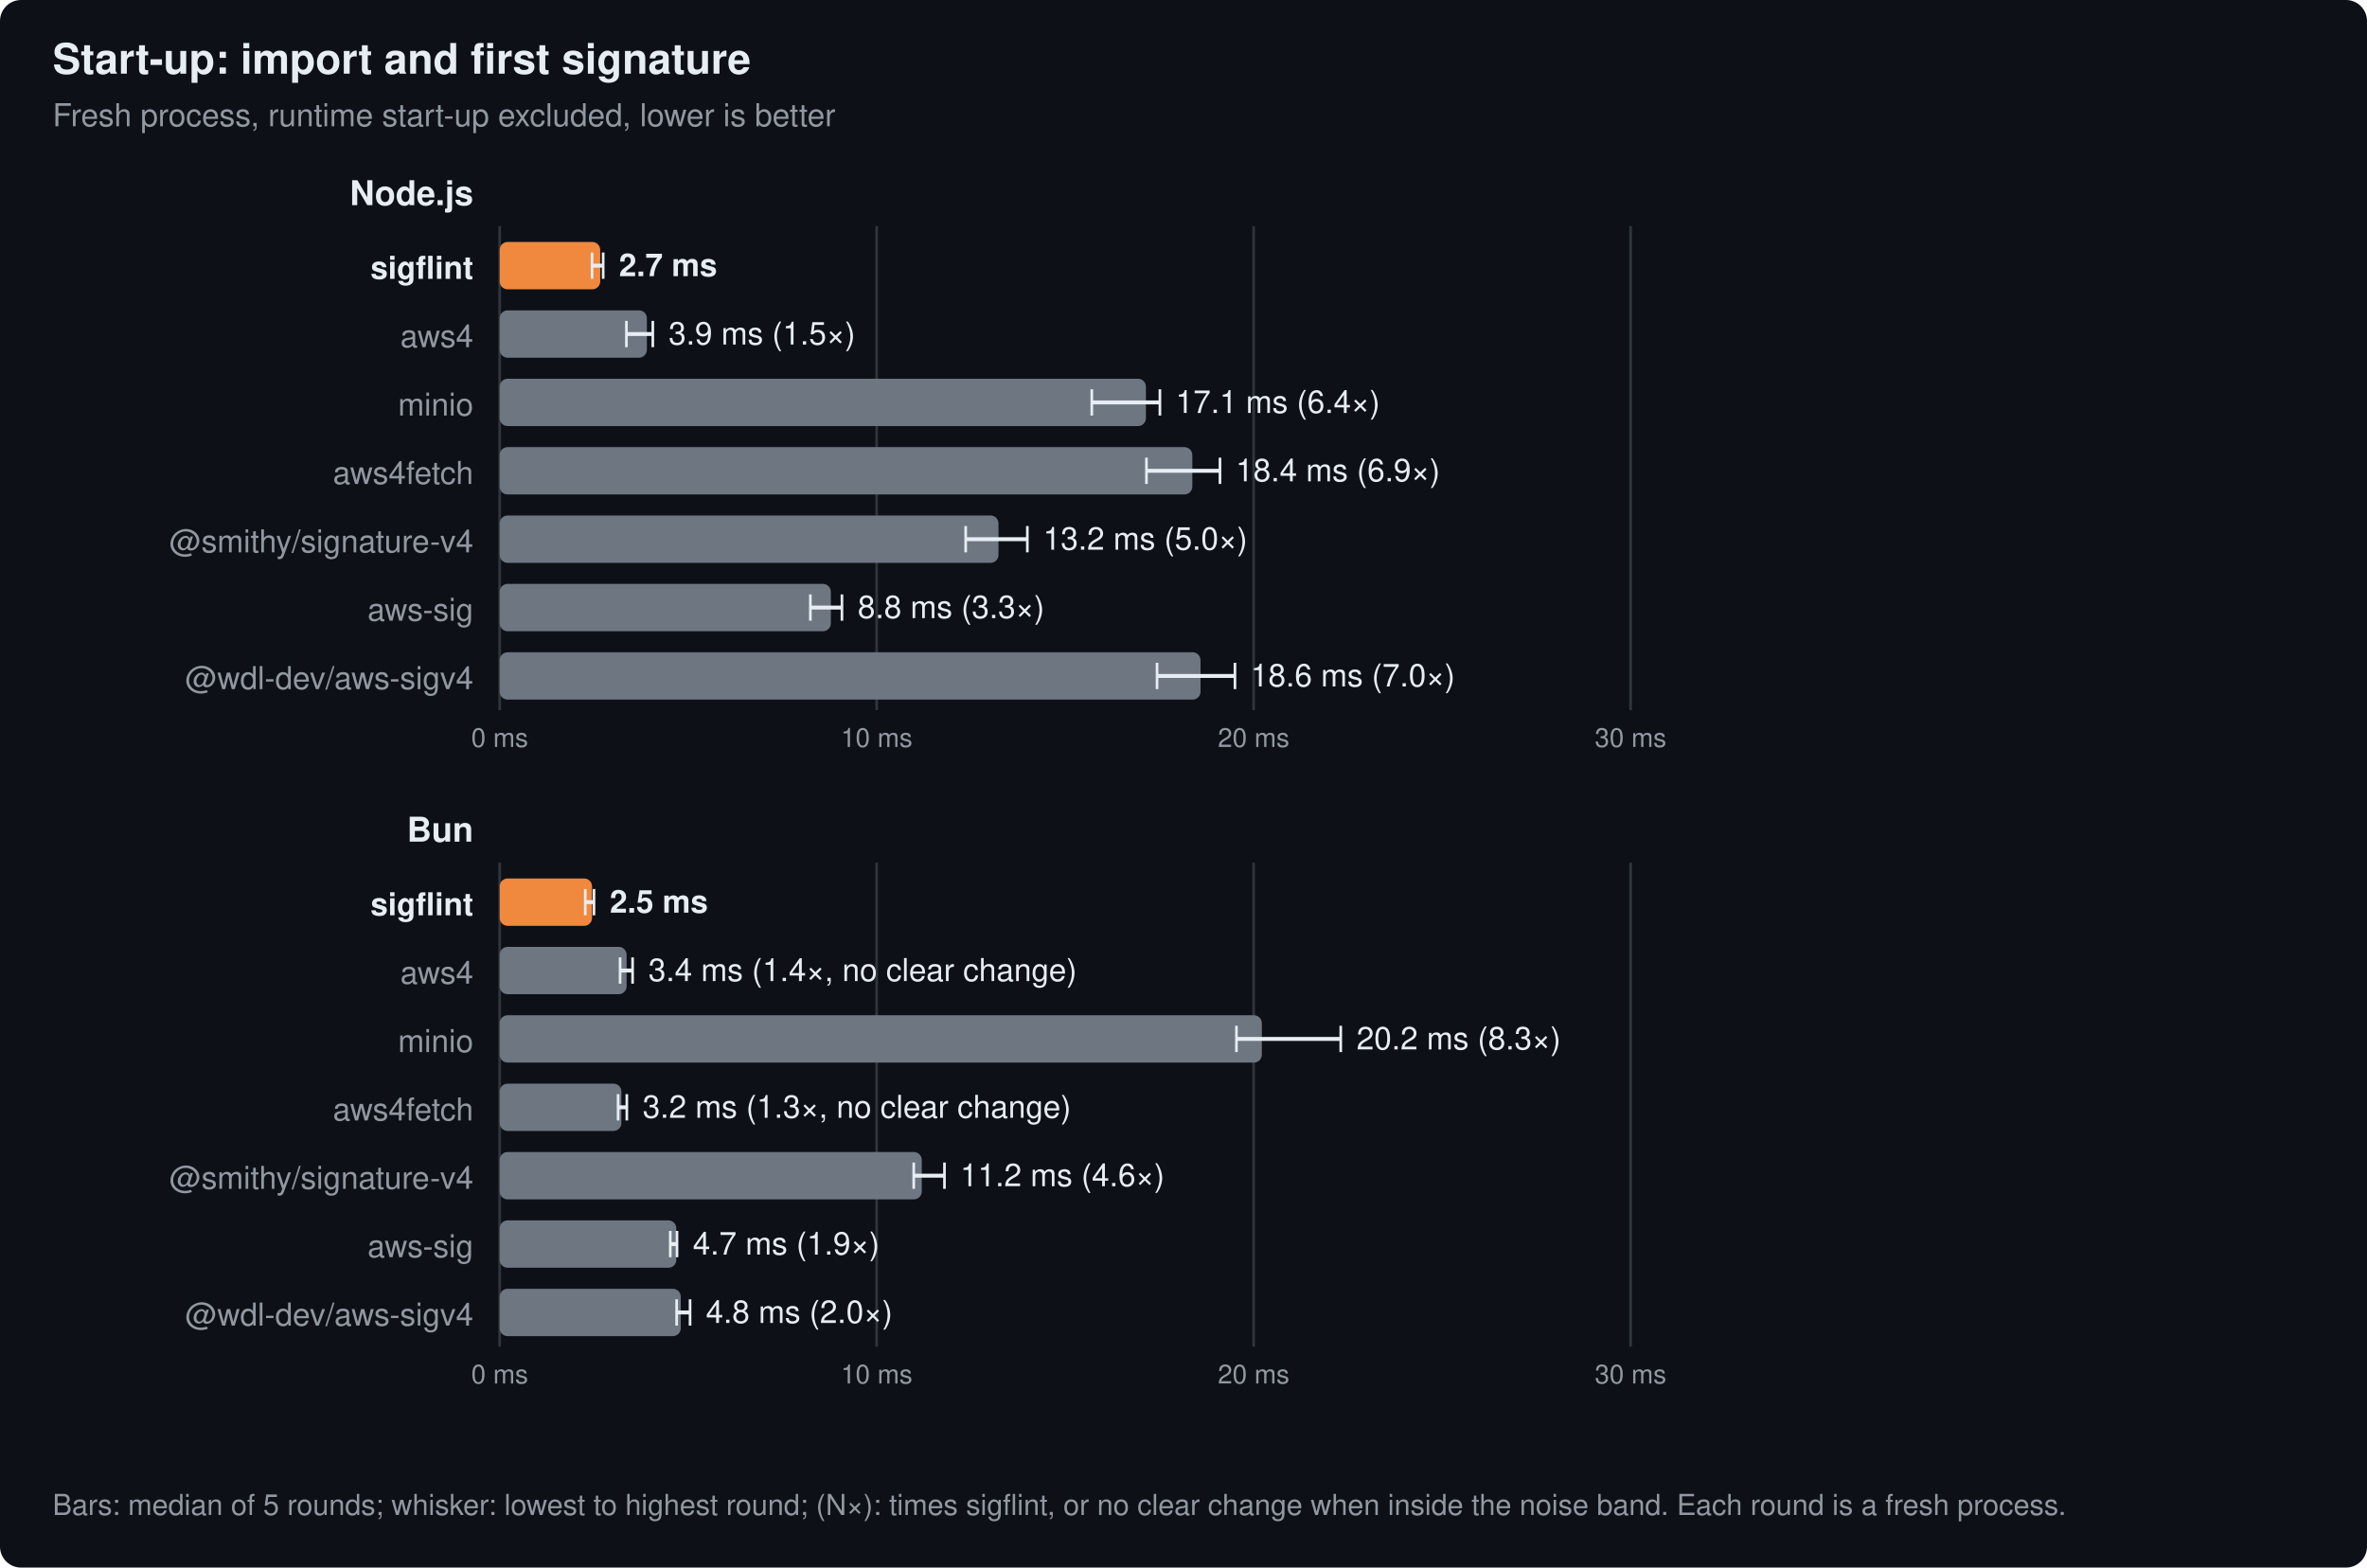
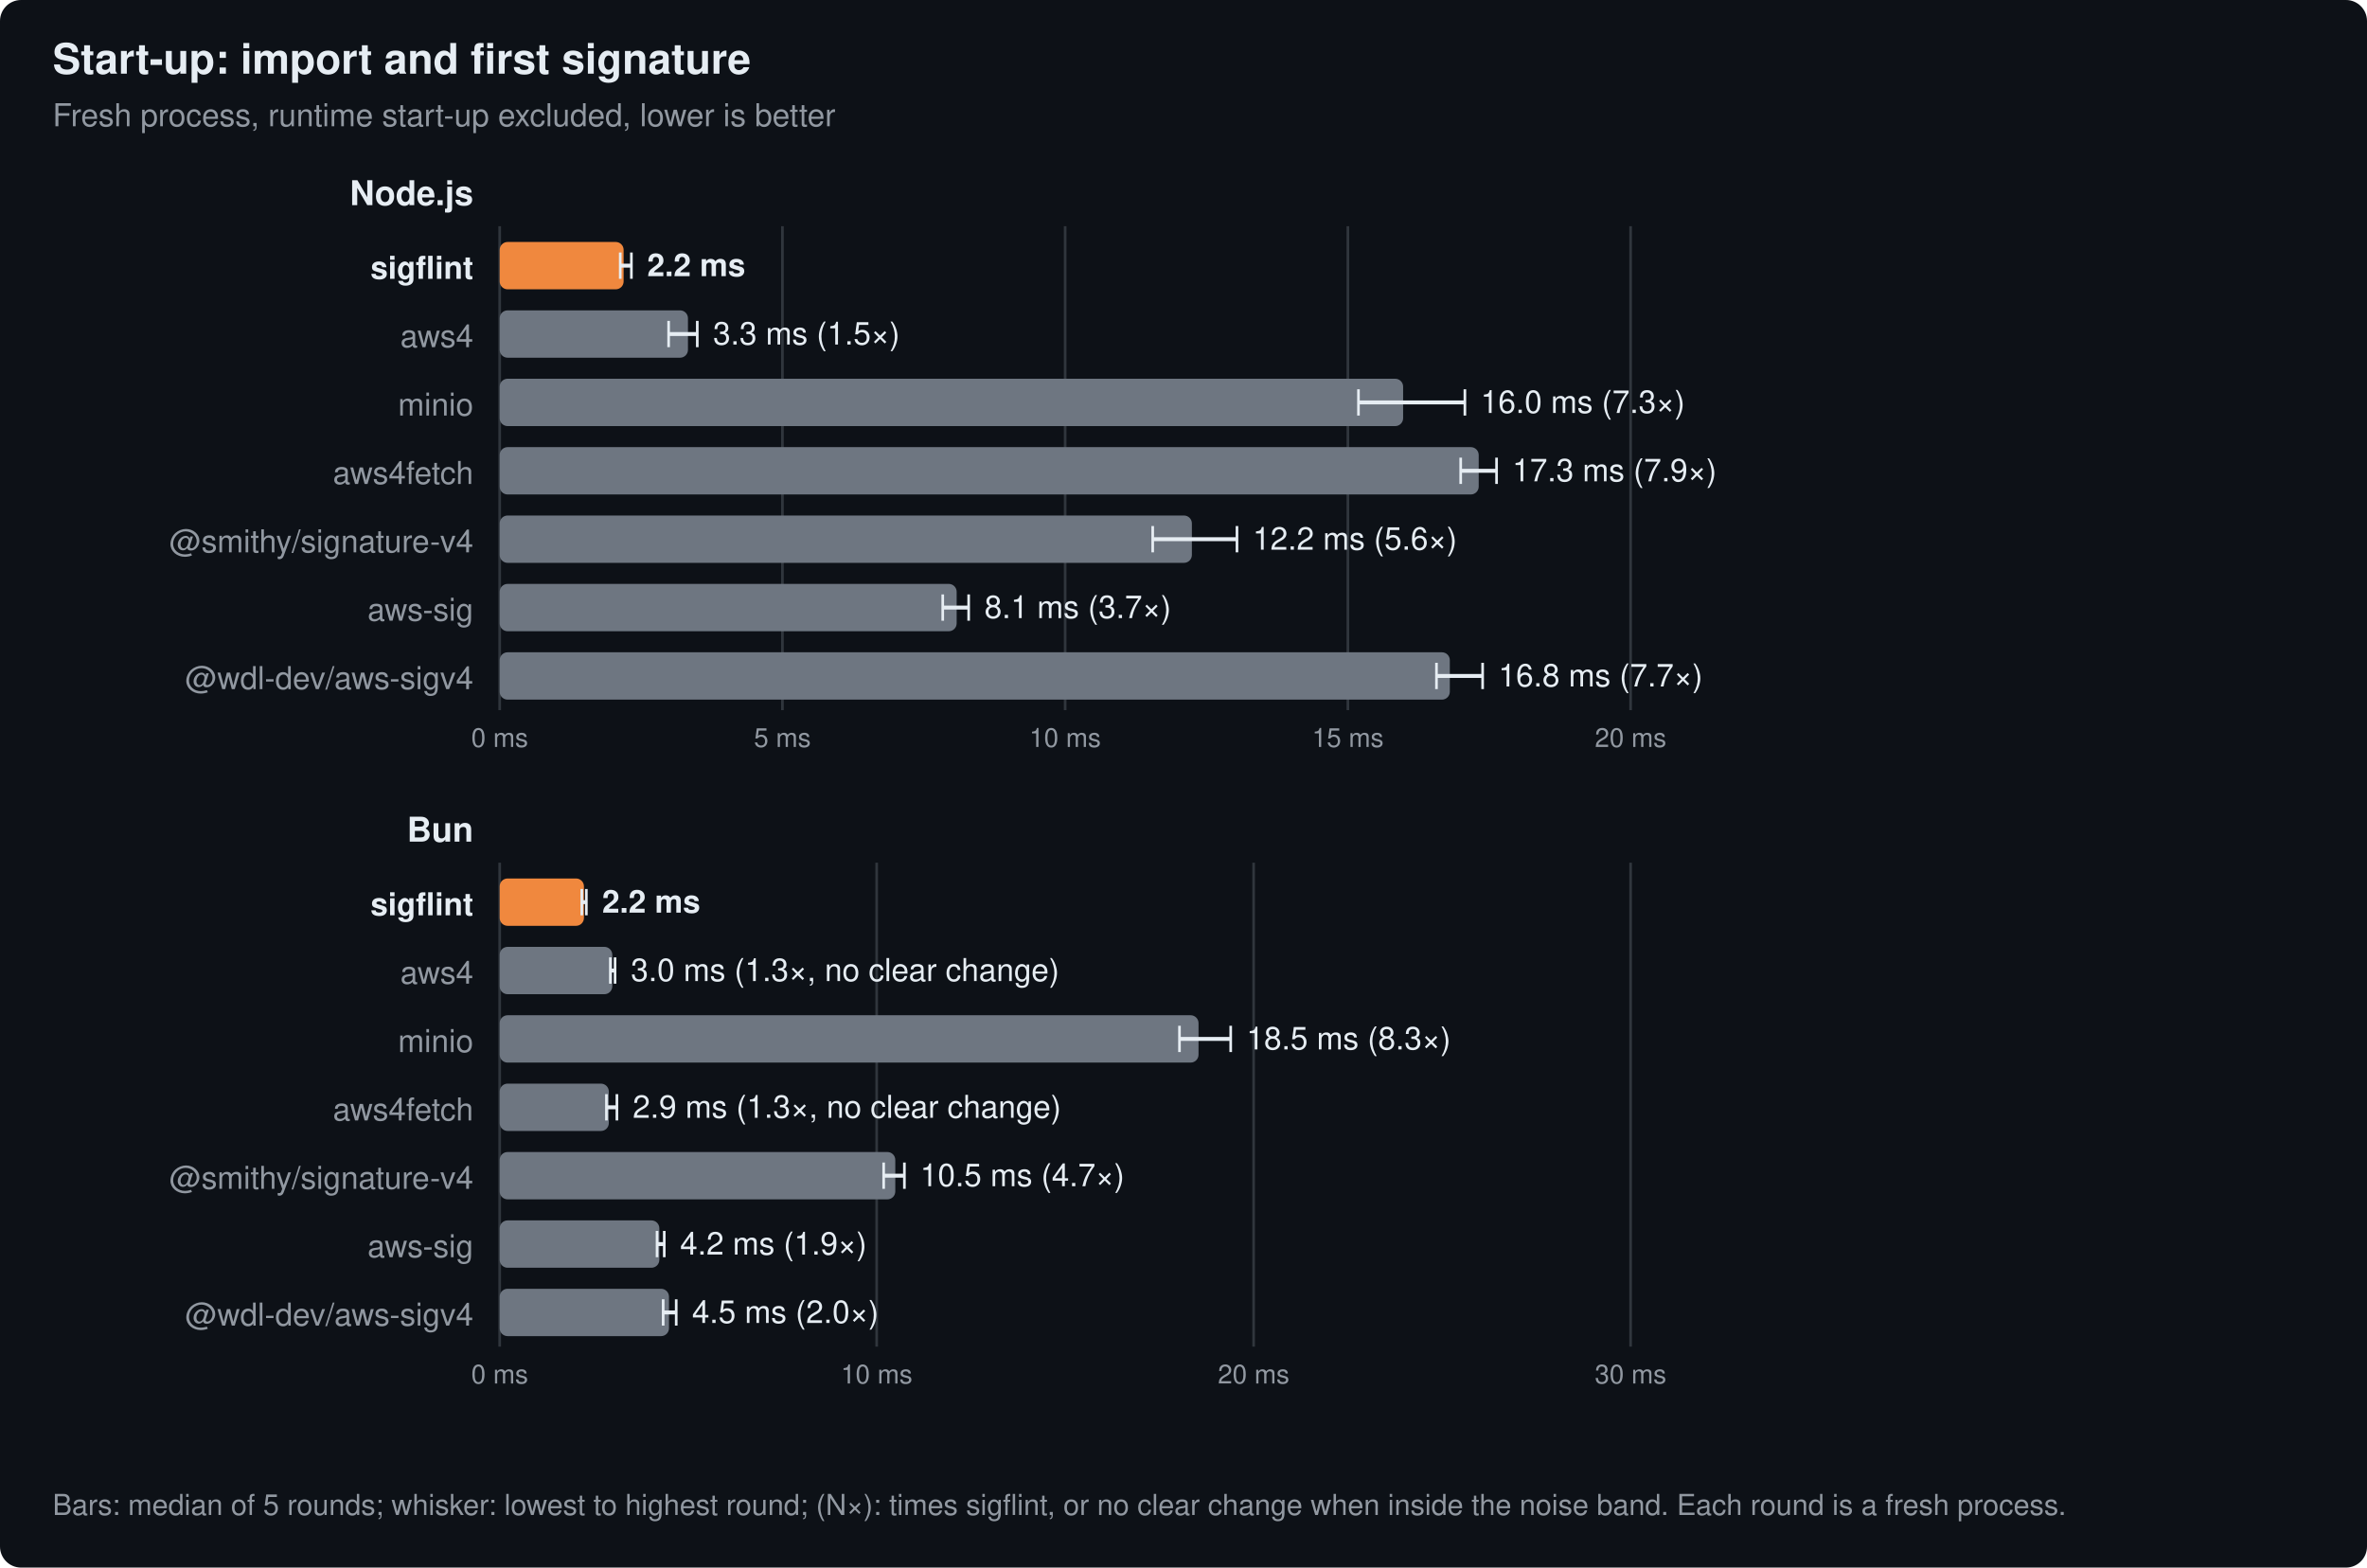
<svg xmlns="http://www.w3.org/2000/svg" width="900" height="596" viewBox="0 0 900 596" role="img" aria-labelledby="t" font-family="-apple-system,BlinkMacSystemFont,'Segoe UI',Helvetica,Arial,sans-serif">
  <rect width="900" height="596" rx="8" fill="#0d1117" />
  <text x="20" y="28" font-size="16" fill="#e6edf3" text-anchor="start" font-weight="600">Start-up: import and first signature</text>
  <text x="20" y="48" font-size="12" fill="#9198a1" text-anchor="start" font-weight="400">Fresh process, runtime start-up excluded, lower is better</text>
  <text x="180" y="78" font-size="13" fill="#e6edf3" text-anchor="end" font-weight="700">Node.js</text>
  <line x1="190" y1="86" x2="190" y2="270" stroke="#30363d" />
  <text x="190" y="284" font-size="10" fill="#9198a1" text-anchor="middle" font-weight="400">0 ms</text>
-   <line x1="333.333" y1="86" x2="333.333" y2="270" stroke="#30363d" />
-   <text x="333.333" y="284" font-size="10" fill="#9198a1" text-anchor="middle" font-weight="400">10 ms</text>
-   <line x1="476.667" y1="86" x2="476.667" y2="270" stroke="#30363d" />
-   <text x="476.667" y="284" font-size="10" fill="#9198a1" text-anchor="middle" font-weight="400">20 ms</text>
+   <line x1="297.5" y1="86" x2="297.5" y2="270" stroke="#30363d" />
+   <text x="297.5" y="284" font-size="10" fill="#9198a1" text-anchor="middle" font-weight="400">5 ms</text>
+   <line x1="405" y1="86" x2="405" y2="270" stroke="#30363d" />
+   <text x="405" y="284" font-size="10" fill="#9198a1" text-anchor="middle" font-weight="400">10 ms</text>
+   <line x1="512.5" y1="86" x2="512.5" y2="270" stroke="#30363d" />
+   <text x="512.5" y="284" font-size="10" fill="#9198a1" text-anchor="middle" font-weight="400">15 ms</text>
  <line x1="620" y1="86" x2="620" y2="270" stroke="#30363d" />
-   <text x="620" y="284" font-size="10" fill="#9198a1" text-anchor="middle" font-weight="400">30 ms</text>
+   <text x="620" y="284" font-size="10" fill="#9198a1" text-anchor="middle" font-weight="400">20 ms</text>
  <text x="180" y="106" font-size="12" fill="#e6edf3" text-anchor="end" font-weight="700">sigflint</text>
-   <rect x="190" y="92" width="38.217" height="18" rx="3" fill="#f0883e" />
-   <line x1="225.112" y1="101" x2="229.349" y2="101" stroke="#e6edf3" stroke-width="1.5" />
-   <line x1="225.112" y1="96" x2="225.112" y2="106" stroke="#e6edf3" />
-   <line x1="229.349" y1="96" x2="229.349" y2="106" stroke="#e6edf3" />
-   <text x="235.349" y="105" font-size="12" fill="#e6edf3" text-anchor="start" font-weight="700">2.7 ms</text>
+   <rect x="190" y="92" width="47.119" height="18" rx="3" fill="#f0883e" />
+   <line x1="235.833" y1="101" x2="240.073" y2="101" stroke="#e6edf3" stroke-width="1.5" />
+   <line x1="235.833" y1="96" x2="235.833" y2="106" stroke="#e6edf3" />
+   <line x1="240.073" y1="96" x2="240.073" y2="106" stroke="#e6edf3" />
+   <text x="246.073" y="105" font-size="12" fill="#e6edf3" text-anchor="start" font-weight="700">2.2 ms</text>
  <text x="180" y="132" font-size="12" fill="#9198a1" text-anchor="end" font-weight="400">aws4</text>
-   <rect x="190" y="118" width="55.963" height="18" rx="3" fill="#6e7681" />
-   <line x1="238.18" y1="127" x2="248.214" y2="127" stroke="#e6edf3" stroke-width="1.5" />
-   <line x1="238.18" y1="122" x2="238.18" y2="132" stroke="#e6edf3" />
-   <line x1="248.214" y1="122" x2="248.214" y2="132" stroke="#e6edf3" />
-   <text x="254.214" y="131" font-size="12" fill="#e6edf3" text-anchor="start" font-weight="400">3.9 ms  (1.5×)</text>
+   <rect x="190" y="118" width="71.583" height="18" rx="3" fill="#6e7681" />
+   <line x1="254.227" y1="127" x2="265.124" y2="127" stroke="#e6edf3" stroke-width="1.5" />
+   <line x1="254.227" y1="122" x2="254.227" y2="132" stroke="#e6edf3" />
+   <line x1="265.124" y1="122" x2="265.124" y2="132" stroke="#e6edf3" />
+   <text x="271.124" y="131" font-size="12" fill="#e6edf3" text-anchor="start" font-weight="400">3.3 ms  (1.5×)</text>
  <text x="180" y="158" font-size="12" fill="#9198a1" text-anchor="end" font-weight="400">minio</text>
-   <rect x="190" y="144" width="245.712" height="18" rx="3" fill="#6e7681" />
-   <line x1="415.133" y1="153" x2="441.03" y2="153" stroke="#e6edf3" stroke-width="1.5" />
-   <line x1="415.133" y1="148" x2="415.133" y2="158" stroke="#e6edf3" />
-   <line x1="441.03" y1="148" x2="441.03" y2="158" stroke="#e6edf3" />
-   <text x="447.03" y="157" font-size="12" fill="#e6edf3" text-anchor="start" font-weight="400">17.1 ms  (6.4×)</text>
+   <rect x="190" y="144" width="343.507" height="18" rx="3" fill="#6e7681" />
+   <line x1="516.522" y1="153" x2="556.991" y2="153" stroke="#e6edf3" stroke-width="1.5" />
+   <line x1="516.522" y1="148" x2="516.522" y2="158" stroke="#e6edf3" />
+   <line x1="556.991" y1="148" x2="556.991" y2="158" stroke="#e6edf3" />
+   <text x="562.991" y="157" font-size="12" fill="#e6edf3" text-anchor="start" font-weight="400">16.0 ms  (7.3×)</text>
  <text x="180" y="184" font-size="12" fill="#9198a1" text-anchor="end" font-weight="400">aws4fetch</text>
-   <rect x="190" y="170" width="263.351" height="18" rx="3" fill="#6e7681" />
-   <line x1="435.915" y1="179" x2="463.867" y2="179" stroke="#e6edf3" stroke-width="1.5" />
-   <line x1="435.915" y1="174" x2="435.915" y2="184" stroke="#e6edf3" />
-   <line x1="463.867" y1="174" x2="463.867" y2="184" stroke="#e6edf3" />
-   <text x="469.867" y="183" font-size="12" fill="#e6edf3" text-anchor="start" font-weight="400">18.4 ms  (6.9×)</text>
+   <rect x="190" y="170" width="372.248" height="18" rx="3" fill="#6e7681" />
+   <line x1="555.4" y1="179" x2="569.035" y2="179" stroke="#e6edf3" stroke-width="1.5" />
+   <line x1="555.4" y1="174" x2="555.4" y2="184" stroke="#e6edf3" />
+   <line x1="569.035" y1="174" x2="569.035" y2="184" stroke="#e6edf3" />
+   <text x="575.035" y="183" font-size="12" fill="#e6edf3" text-anchor="start" font-weight="400">17.3 ms  (7.9×)</text>
  <text x="180" y="210" font-size="12" fill="#9198a1" text-anchor="end" font-weight="400">@smithy/signature-v4</text>
-   <rect x="190" y="196" width="189.651" height="18" rx="3" fill="#6e7681" />
-   <line x1="367.184" y1="205" x2="390.625" y2="205" stroke="#e6edf3" stroke-width="1.5" />
-   <line x1="367.184" y1="200" x2="367.184" y2="210" stroke="#e6edf3" />
-   <line x1="390.625" y1="200" x2="390.625" y2="210" stroke="#e6edf3" />
-   <text x="396.625" y="209" font-size="12" fill="#e6edf3" text-anchor="start" font-weight="400">13.2 ms  (5.0×)</text>
+   <rect x="190" y="196" width="263.186" height="18" rx="3" fill="#6e7681" />
+   <line x1="438.29" y1="205" x2="470.331" y2="205" stroke="#e6edf3" stroke-width="1.5" />
+   <line x1="438.29" y1="200" x2="438.29" y2="210" stroke="#e6edf3" />
+   <line x1="470.331" y1="200" x2="470.331" y2="210" stroke="#e6edf3" />
+   <text x="476.331" y="209" font-size="12" fill="#e6edf3" text-anchor="start" font-weight="400">12.2 ms  (5.6×)</text>
  <text x="180" y="236" font-size="12" fill="#9198a1" text-anchor="end" font-weight="400">aws-sig</text>
-   <rect x="190" y="222" width="125.909" height="18" rx="3" fill="#6e7681" />
-   <line x1="308.12" y1="231" x2="320.13" y2="231" stroke="#e6edf3" stroke-width="1.5" />
-   <line x1="308.12" y1="226" x2="308.12" y2="236" stroke="#e6edf3" />
-   <line x1="320.13" y1="226" x2="320.13" y2="236" stroke="#e6edf3" />
-   <text x="326.13" y="235" font-size="12" fill="#e6edf3" text-anchor="start" font-weight="400">8.8 ms  (3.3×)</text>
+   <rect x="190" y="222" width="173.748" height="18" rx="3" fill="#6e7681" />
+   <line x1="358.456" y1="231" x2="368.309" y2="231" stroke="#e6edf3" stroke-width="1.5" />
+   <line x1="358.456" y1="226" x2="358.456" y2="236" stroke="#e6edf3" />
+   <line x1="368.309" y1="226" x2="368.309" y2="236" stroke="#e6edf3" />
+   <text x="374.309" y="235" font-size="12" fill="#e6edf3" text-anchor="start" font-weight="400">8.1 ms  (3.7×)</text>
  <text x="180" y="262" font-size="12" fill="#9198a1" text-anchor="end" font-weight="400">@wdl-dev/aws-sigv4</text>
-   <rect x="190" y="248" width="266.471" height="18" rx="3" fill="#6e7681" />
-   <line x1="439.939" y1="257" x2="469.562" y2="257" stroke="#e6edf3" stroke-width="1.5" />
-   <line x1="439.939" y1="252" x2="439.939" y2="262" stroke="#e6edf3" />
-   <line x1="469.562" y1="252" x2="469.562" y2="262" stroke="#e6edf3" />
-   <text x="475.562" y="261" font-size="12" fill="#e6edf3" text-anchor="start" font-weight="400">18.6 ms  (7.0×)</text>
+   <rect x="190" y="248" width="361.265" height="18" rx="3" fill="#6e7681" />
+   <line x1="546.186" y1="257" x2="563.735" y2="257" stroke="#e6edf3" stroke-width="1.5" />
+   <line x1="546.186" y1="252" x2="546.186" y2="262" stroke="#e6edf3" />
+   <line x1="563.735" y1="252" x2="563.735" y2="262" stroke="#e6edf3" />
+   <text x="569.735" y="261" font-size="12" fill="#e6edf3" text-anchor="start" font-weight="400">16.8 ms  (7.7×)</text>
  <text x="180" y="320" font-size="13" fill="#e6edf3" text-anchor="end" font-weight="700">Bun</text>
  <line x1="190" y1="328" x2="190" y2="512" stroke="#30363d" />
  <text x="190" y="526" font-size="10" fill="#9198a1" text-anchor="middle" font-weight="400">0 ms</text>
  <line x1="333.333" y1="328" x2="333.333" y2="512" stroke="#30363d" />
  <text x="333.333" y="526" font-size="10" fill="#9198a1" text-anchor="middle" font-weight="400">10 ms</text>
  <line x1="476.667" y1="328" x2="476.667" y2="512" stroke="#30363d" />
  <text x="476.667" y="526" font-size="10" fill="#9198a1" text-anchor="middle" font-weight="400">20 ms</text>
  <line x1="620" y1="328" x2="620" y2="512" stroke="#30363d" />
  <text x="620" y="526" font-size="10" fill="#9198a1" text-anchor="middle" font-weight="400">30 ms</text>
  <text x="180" y="348" font-size="12" fill="#e6edf3" text-anchor="end" font-weight="700">sigflint</text>
-   <rect x="190" y="334" width="35.119" height="18" rx="3" fill="#f0883e" />
-   <line x1="222.532" y1="343" x2="225.856" y2="343" stroke="#e6edf3" stroke-width="1.5" />
-   <line x1="222.532" y1="338" x2="222.532" y2="348" stroke="#e6edf3" />
-   <line x1="225.856" y1="338" x2="225.856" y2="348" stroke="#e6edf3" />
-   <text x="231.856" y="347" font-size="12" fill="#e6edf3" text-anchor="start" font-weight="700">2.5 ms</text>
+   <rect x="190" y="334" width="32.034" height="18" rx="3" fill="#f0883e" />
+   <line x1="221.213" y1="343" x2="222.946" y2="343" stroke="#e6edf3" stroke-width="1.5" />
+   <line x1="221.213" y1="338" x2="221.213" y2="348" stroke="#e6edf3" />
+   <line x1="222.946" y1="338" x2="222.946" y2="348" stroke="#e6edf3" />
+   <text x="228.946" y="347" font-size="12" fill="#e6edf3" text-anchor="start" font-weight="700">2.2 ms</text>
  <text x="180" y="374" font-size="12" fill="#9198a1" text-anchor="end" font-weight="400">aws4</text>
-   <rect x="190" y="360" width="48.252" height="18" rx="3" fill="#6e7681" />
-   <line x1="235.772" y1="369" x2="240.529" y2="369" stroke="#e6edf3" stroke-width="1.5" />
-   <line x1="235.772" y1="364" x2="235.772" y2="374" stroke="#e6edf3" />
-   <line x1="240.529" y1="364" x2="240.529" y2="374" stroke="#e6edf3" />
-   <text x="246.529" y="373" font-size="12" fill="#e6edf3" text-anchor="start" font-weight="400">3.4 ms  (1.4×, no clear change)</text>
+   <rect x="190" y="360" width="42.812" height="18" rx="3" fill="#6e7681" />
+   <line x1="232.072" y1="369" x2="233.863" y2="369" stroke="#e6edf3" stroke-width="1.5" />
+   <line x1="232.072" y1="364" x2="232.072" y2="374" stroke="#e6edf3" />
+   <line x1="233.863" y1="364" x2="233.863" y2="374" stroke="#e6edf3" />
+   <text x="239.863" y="373" font-size="12" fill="#e6edf3" text-anchor="start" font-weight="400">3.0 ms  (1.3×, no clear change)</text>
  <text x="180" y="400" font-size="12" fill="#9198a1" text-anchor="end" font-weight="400">minio</text>
-   <rect x="190" y="386" width="289.789" height="18" rx="3" fill="#6e7681" />
-   <line x1="470.127" y1="395" x2="509.788" y2="395" stroke="#e6edf3" stroke-width="1.5" />
-   <line x1="470.127" y1="390" x2="470.127" y2="400" stroke="#e6edf3" />
-   <line x1="509.788" y1="390" x2="509.788" y2="400" stroke="#e6edf3" />
-   <text x="515.788" y="399" font-size="12" fill="#e6edf3" text-anchor="start" font-weight="400">20.2 ms  (8.3×)</text>
+   <rect x="190" y="386" width="265.715" height="18" rx="3" fill="#6e7681" />
+   <line x1="448.467" y1="395" x2="467.948" y2="395" stroke="#e6edf3" stroke-width="1.5" />
+   <line x1="448.467" y1="390" x2="448.467" y2="400" stroke="#e6edf3" />
+   <line x1="467.948" y1="390" x2="467.948" y2="400" stroke="#e6edf3" />
+   <text x="473.948" y="399" font-size="12" fill="#e6edf3" text-anchor="start" font-weight="400">18.5 ms  (8.3×)</text>
  <text x="180" y="426" font-size="12" fill="#9198a1" text-anchor="end" font-weight="400">aws4fetch</text>
-   <rect x="190" y="412" width="46.269" height="18" rx="3" fill="#6e7681" />
-   <line x1="235.019" y1="421" x2="238.337" y2="421" stroke="#e6edf3" stroke-width="1.5" />
-   <line x1="235.019" y1="416" x2="235.019" y2="426" stroke="#e6edf3" />
-   <line x1="238.337" y1="416" x2="238.337" y2="426" stroke="#e6edf3" />
-   <text x="244.337" y="425" font-size="12" fill="#e6edf3" text-anchor="start" font-weight="400">3.2 ms  (1.3×, no clear change)</text>
+   <rect x="190" y="412" width="41.493" height="18" rx="3" fill="#6e7681" />
+   <line x1="230.581" y1="421" x2="234.562" y2="421" stroke="#e6edf3" stroke-width="1.5" />
+   <line x1="230.581" y1="416" x2="230.581" y2="426" stroke="#e6edf3" />
+   <line x1="234.562" y1="416" x2="234.562" y2="426" stroke="#e6edf3" />
+   <text x="240.562" y="425" font-size="12" fill="#e6edf3" text-anchor="start" font-weight="400">2.9 ms  (1.3×, no clear change)</text>
  <text x="180" y="452" font-size="12" fill="#9198a1" text-anchor="end" font-weight="400">@smithy/signature-v4</text>
-   <rect x="190" y="438" width="160.484" height="18" rx="3" fill="#6e7681" />
-   <line x1="347.428" y1="447" x2="359.117" y2="447" stroke="#e6edf3" stroke-width="1.5" />
-   <line x1="347.428" y1="442" x2="347.428" y2="452" stroke="#e6edf3" />
-   <line x1="359.117" y1="442" x2="359.117" y2="452" stroke="#e6edf3" />
-   <text x="365.117" y="451" font-size="12" fill="#e6edf3" text-anchor="start" font-weight="400">11.2 ms  (4.6×)</text>
+   <rect x="190" y="438" width="150.415" height="18" rx="3" fill="#6e7681" />
+   <line x1="335.995" y1="447" x2="343.878" y2="447" stroke="#e6edf3" stroke-width="1.5" />
+   <line x1="335.995" y1="442" x2="335.995" y2="452" stroke="#e6edf3" />
+   <line x1="343.878" y1="442" x2="343.878" y2="452" stroke="#e6edf3" />
+   <text x="349.878" y="451" font-size="12" fill="#e6edf3" text-anchor="start" font-weight="400">10.5 ms  (4.7×)</text>
  <text x="180" y="478" font-size="12" fill="#9198a1" text-anchor="end" font-weight="400">aws-sig</text>
-   <rect x="190" y="464" width="67.154" height="18" rx="3" fill="#6e7681" />
-   <line x1="254.858" y1="473" x2="257.422" y2="473" stroke="#e6edf3" stroke-width="1.5" />
-   <line x1="254.858" y1="468" x2="254.858" y2="478" stroke="#e6edf3" />
-   <line x1="257.422" y1="468" x2="257.422" y2="478" stroke="#e6edf3" />
-   <text x="263.422" y="477" font-size="12" fill="#e6edf3" text-anchor="start" font-weight="400">4.7 ms  (1.9×)</text>
+   <rect x="190" y="464" width="60.7" height="18" rx="3" fill="#6e7681" />
+   <line x1="249.832" y1="473" x2="252.569" y2="473" stroke="#e6edf3" stroke-width="1.5" />
+   <line x1="249.832" y1="468" x2="249.832" y2="478" stroke="#e6edf3" />
+   <line x1="252.569" y1="468" x2="252.569" y2="478" stroke="#e6edf3" />
+   <text x="258.569" y="477" font-size="12" fill="#e6edf3" text-anchor="start" font-weight="400">4.2 ms  (1.9×)</text>
  <text x="180" y="504" font-size="12" fill="#9198a1" text-anchor="end" font-weight="400">@wdl-dev/aws-sigv4</text>
-   <rect x="190" y="490" width="68.85" height="18" rx="3" fill="#6e7681" />
-   <line x1="257.283" y1="499" x2="262.378" y2="499" stroke="#e6edf3" stroke-width="1.5" />
-   <line x1="257.283" y1="494" x2="257.283" y2="504" stroke="#e6edf3" />
-   <line x1="262.378" y1="494" x2="262.378" y2="504" stroke="#e6edf3" />
-   <text x="268.378" y="503" font-size="12" fill="#e6edf3" text-anchor="start" font-weight="400">4.8 ms  (2.0×)</text>
+   <rect x="190" y="490" width="64.364" height="18" rx="3" fill="#6e7681" />
+   <line x1="252.158" y1="499" x2="257.116" y2="499" stroke="#e6edf3" stroke-width="1.5" />
+   <line x1="252.158" y1="494" x2="252.158" y2="504" stroke="#e6edf3" />
+   <line x1="257.116" y1="494" x2="257.116" y2="504" stroke="#e6edf3" />
+   <text x="263.116" y="503" font-size="12" fill="#e6edf3" text-anchor="start" font-weight="400">4.5 ms  (2.0×)</text>
  <text x="20" y="576" font-size="11" fill="#9198a1" text-anchor="start" font-weight="400">Bars: median of 5 rounds; whisker: lowest to highest round; (N×): times sigflint, or no clear change when inside the noise band. Each round is a fresh process.</text>
</svg>
